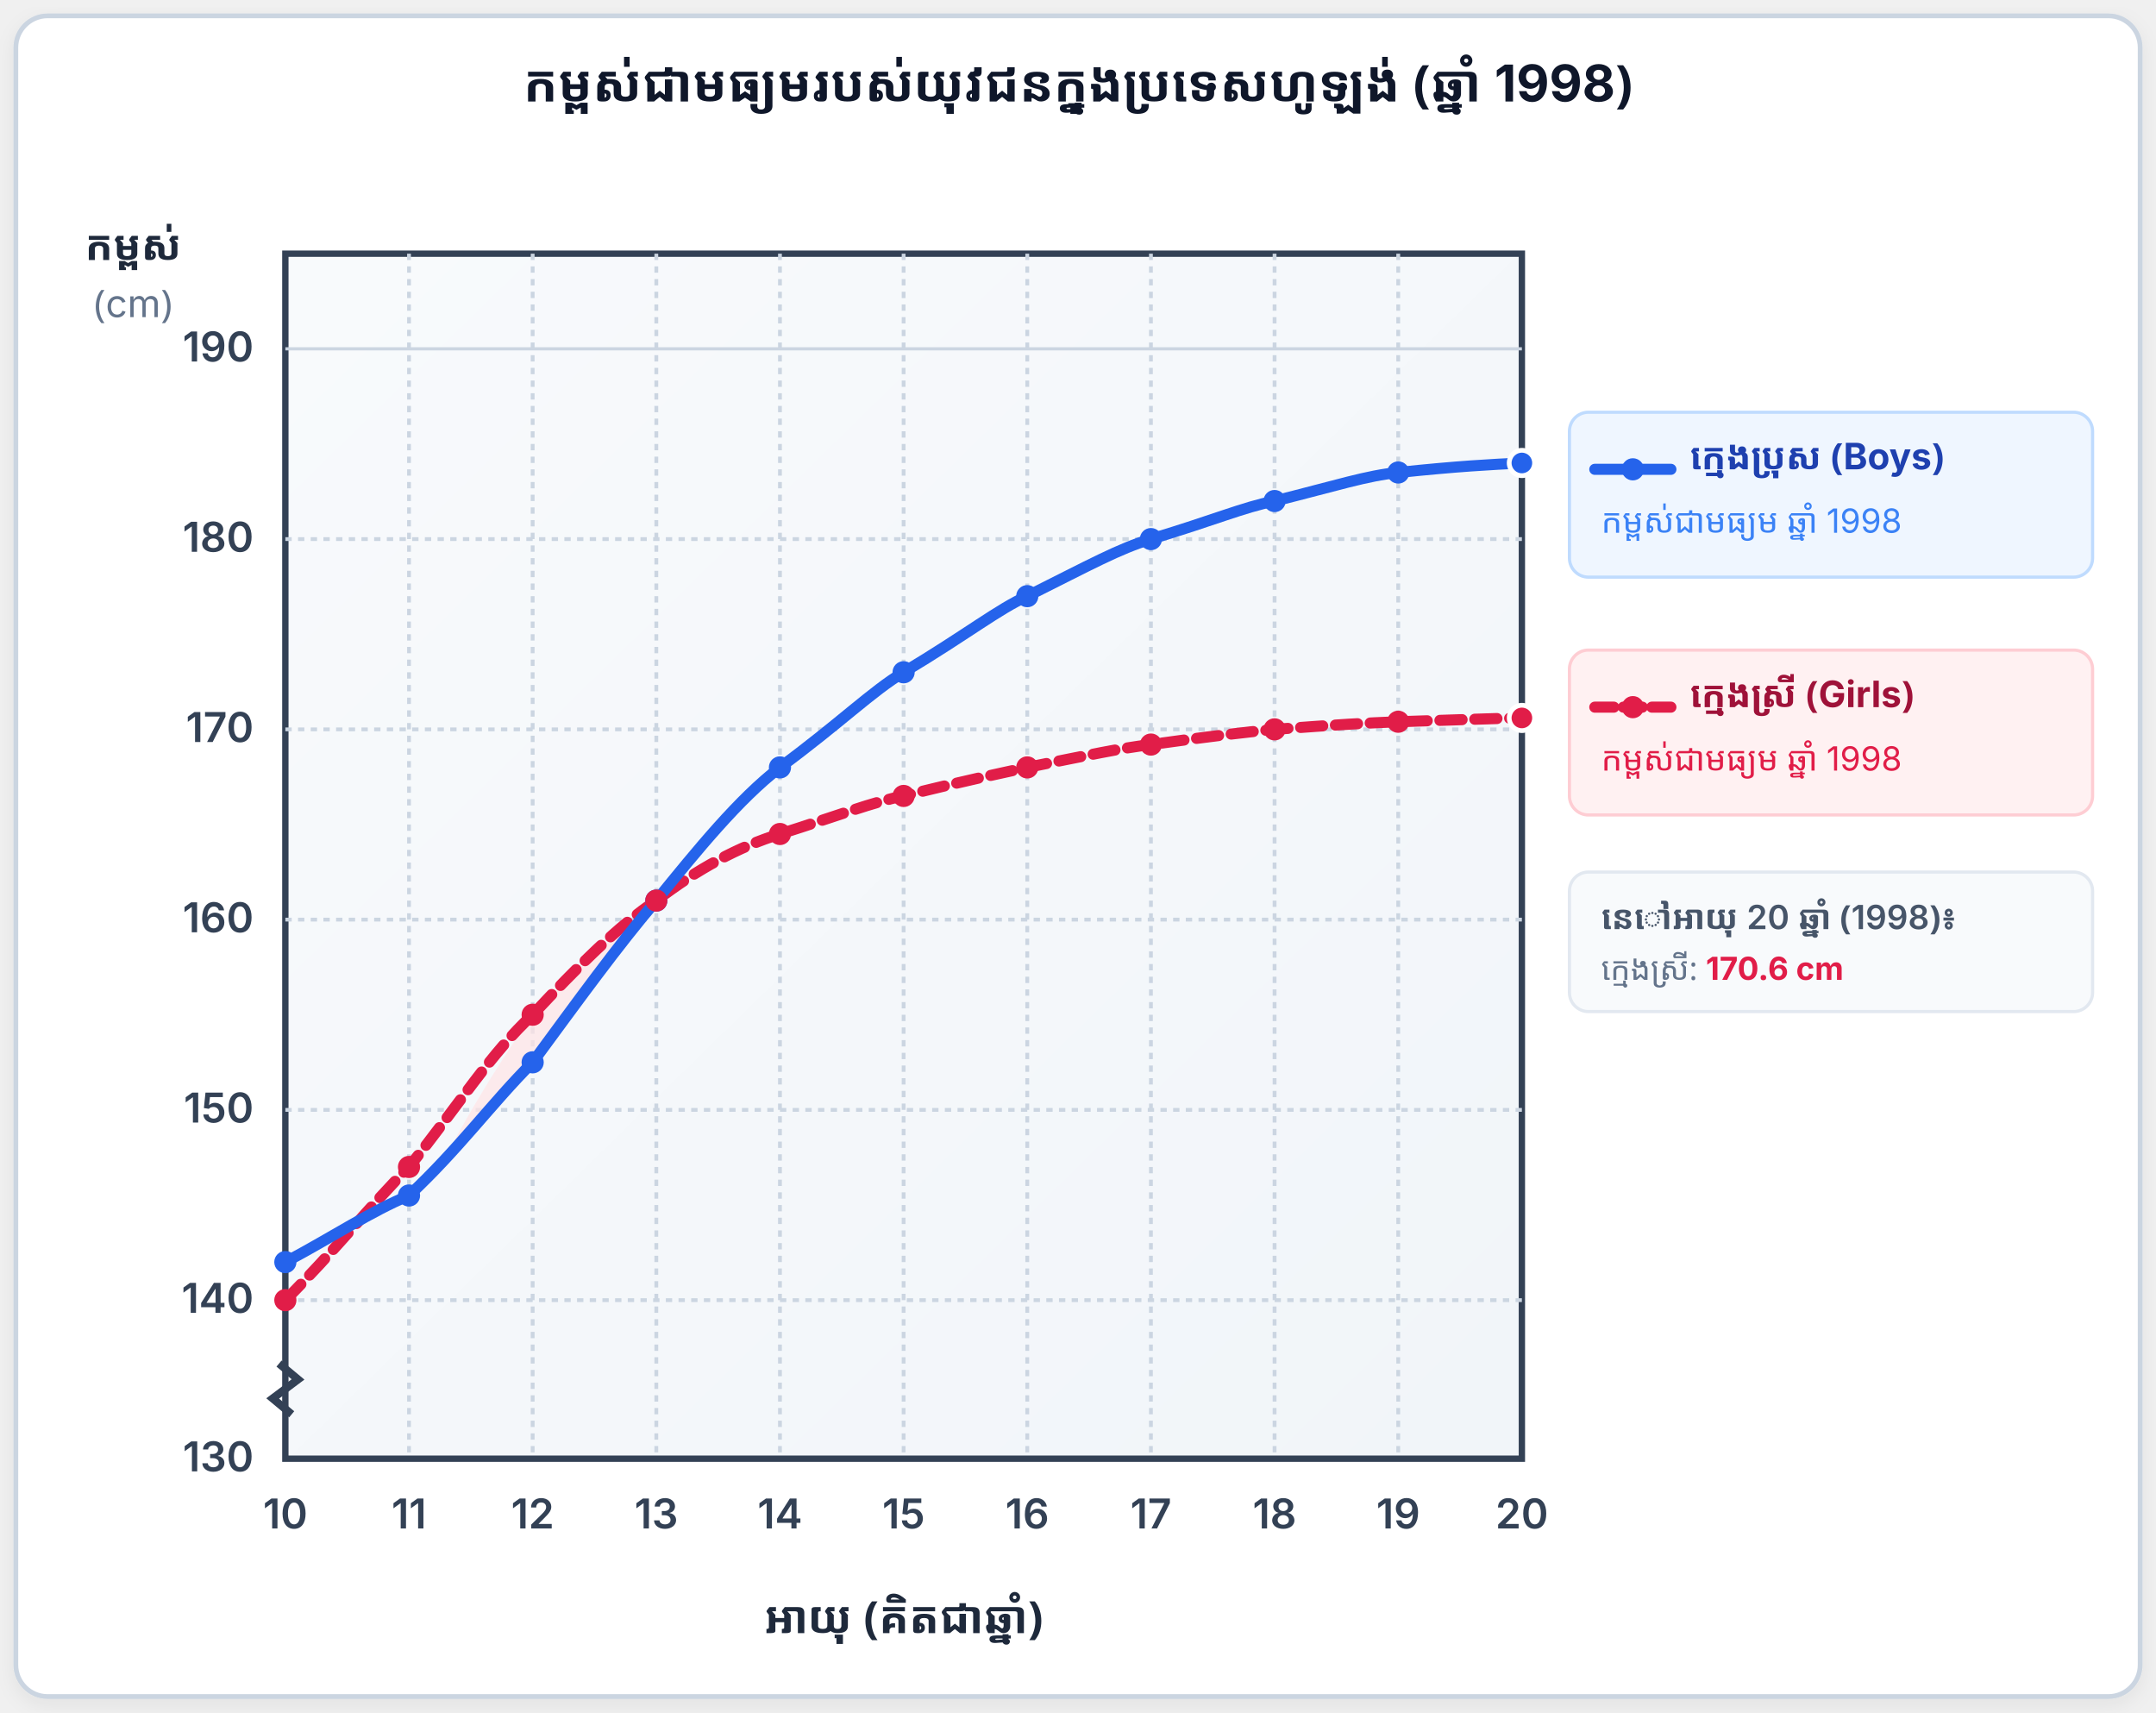
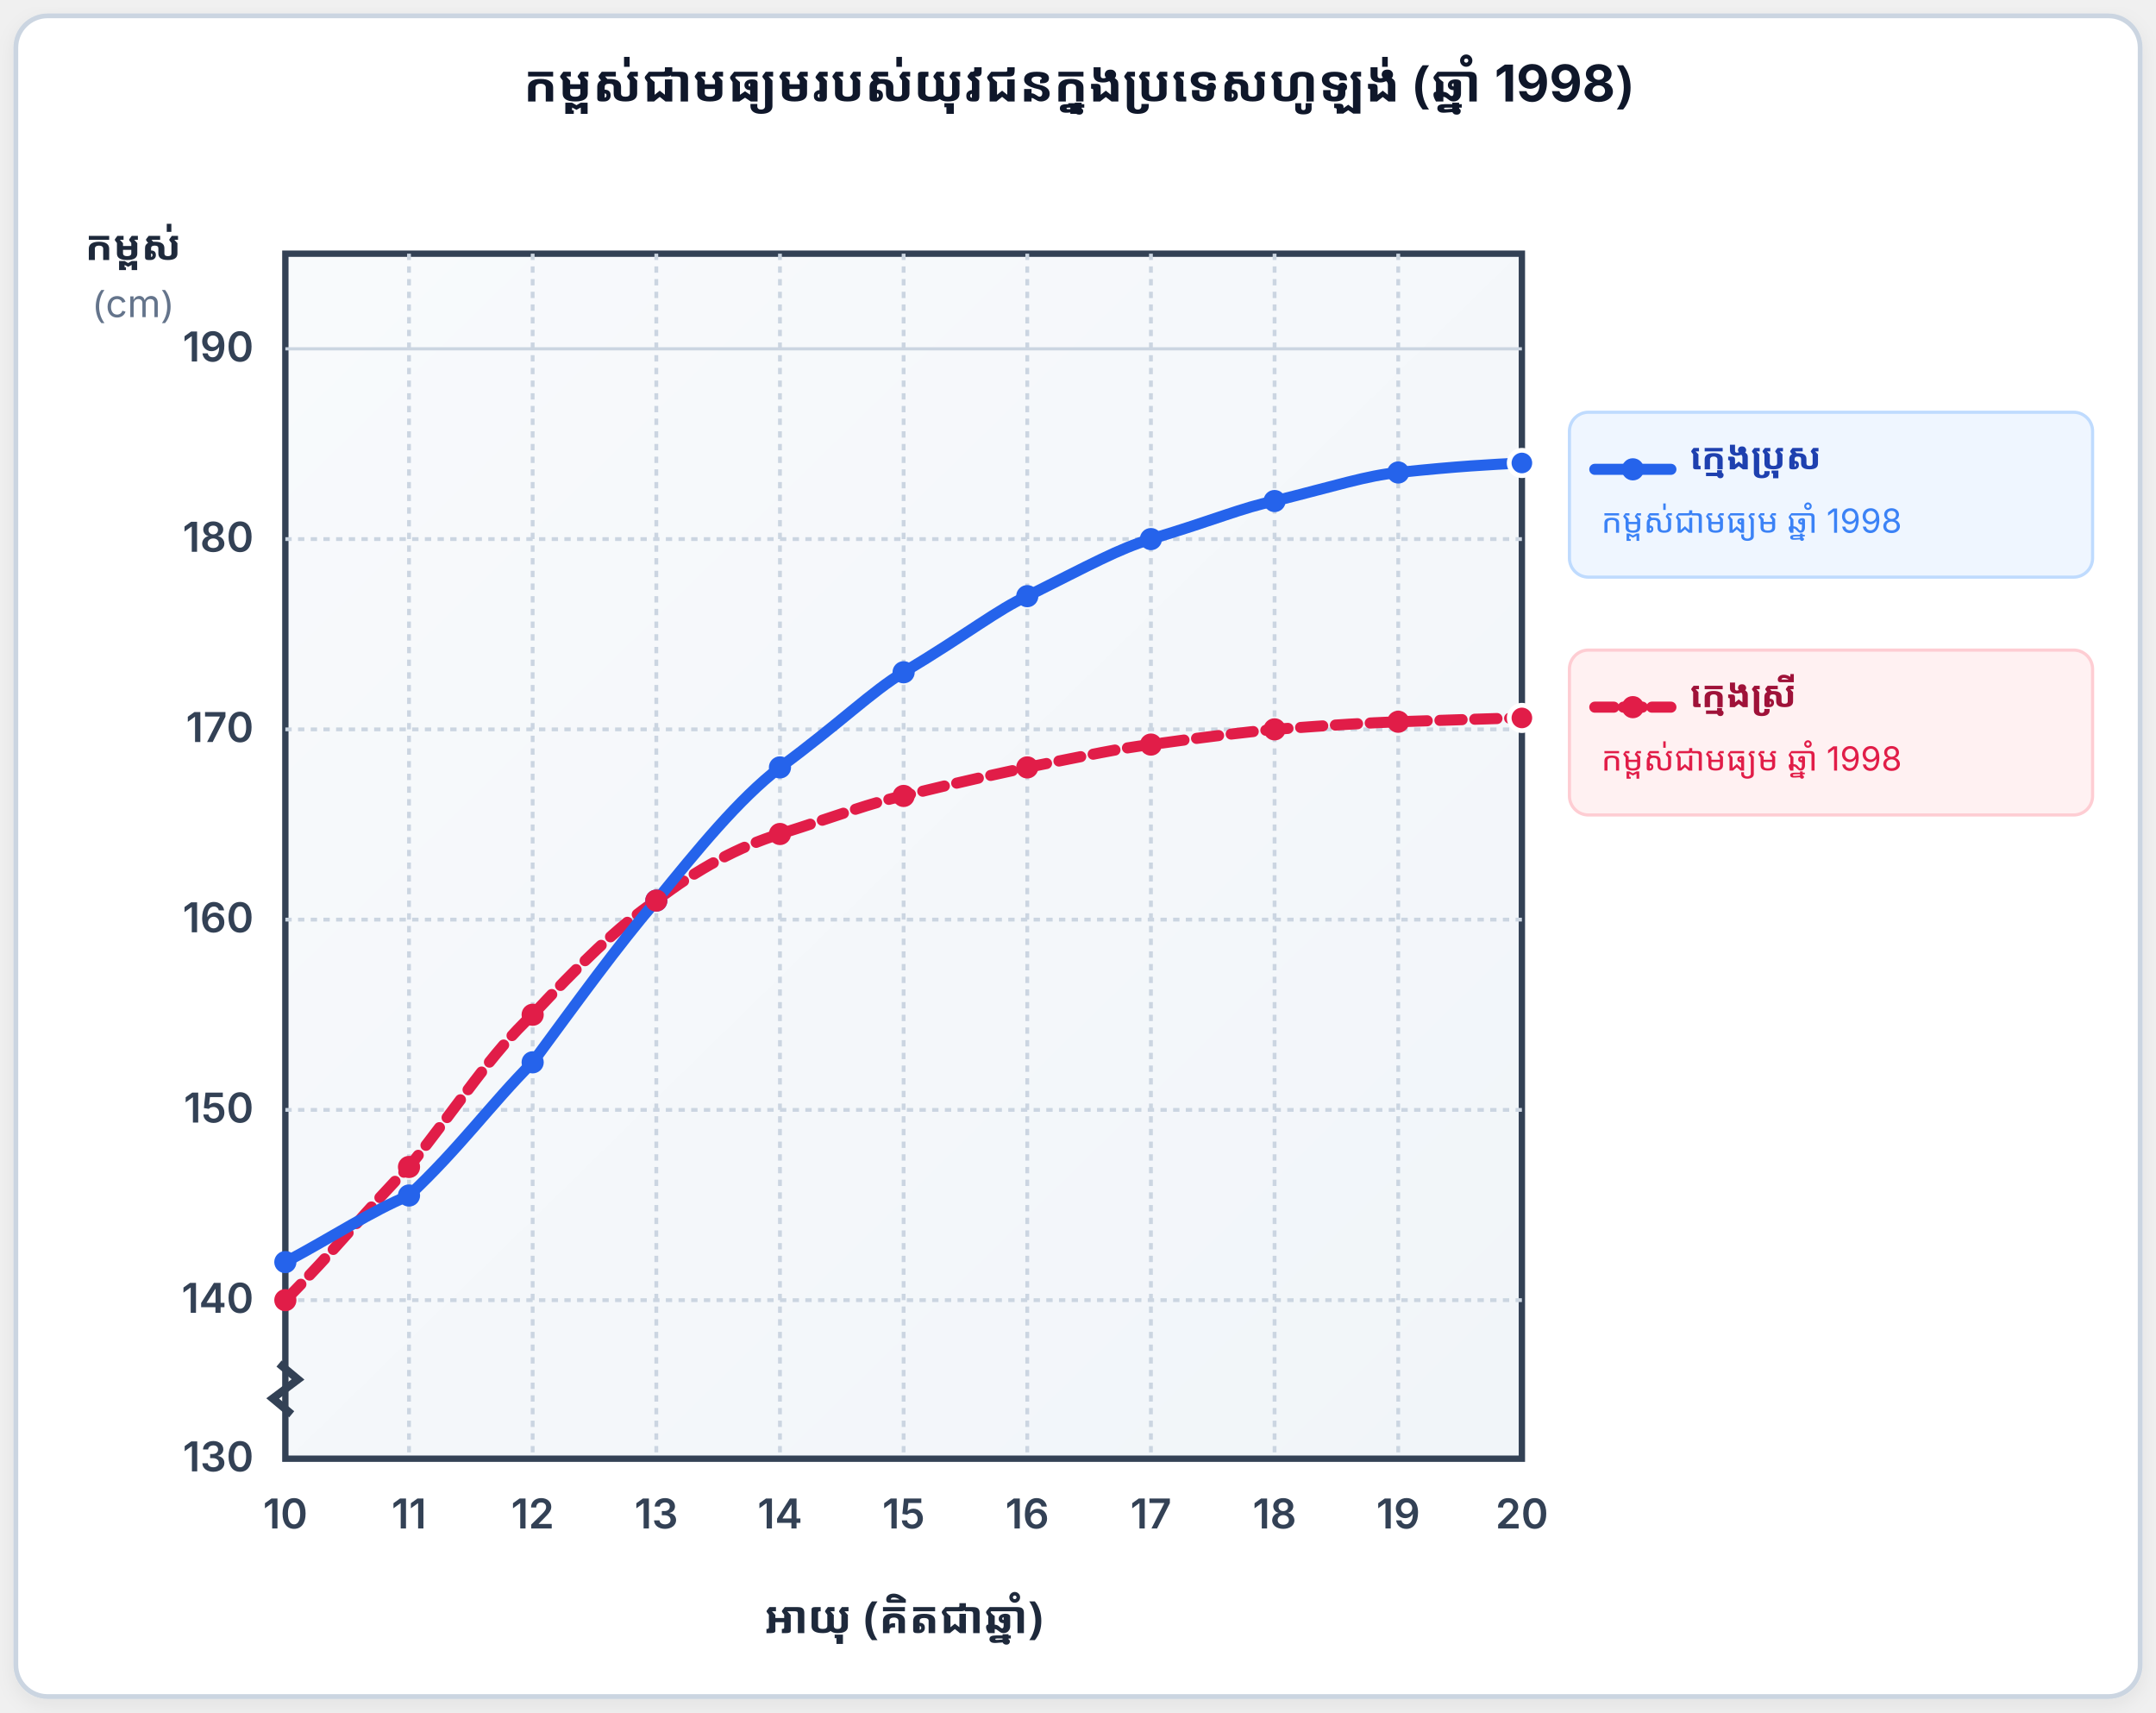
<svg xmlns="http://www.w3.org/2000/svg" viewBox="0 0 680 540" width="100%" height="100%" style="background:#ffffff; font-family:'Kantumruy Pro', 'Noto Sans Khmer', -apple-system, sans-serif;">
  <defs>
    <filter id="shadow" x="-5%" y="-5%" width="110%" height="110%">
      <feDropShadow dx="0" dy="2" stdDeviation="3" flood-opacity="0.06" />
    </filter>
    <linearGradient id="gridGrad" x1="0%" y1="0%" x2="100%" y2="100%">
      <stop offset="0%" stop-color="#f8fafc" />
      <stop offset="100%" stop-color="#f1f5f9" />
    </linearGradient>
  </defs>
  <rect x="5" y="5" width="670" height="530" rx="10" fill="#ffffff" stroke="#cbd5e1" stroke-width="1.5" filter="url(#shadow)" />
  <text x="340" y="32" text-anchor="middle" font-size="16" font-weight="bold" fill="#0f172a">កម្ពស់ជាមធ្យមរបស់យុវជនក្នុងប្រទេសហូឡង់ (ឆ្នាំ 1998)</text>
  <rect x="90" y="80" width="390" height="380" fill="url(#gridGrad)" stroke="#334155" stroke-width="2" />
  <line x1="90" y1="110" x2="480" y2="110" stroke="#cbd5e1" stroke-width="1" />
  <line x1="90" y1="170" x2="480" y2="170" stroke="#cbd5e1" stroke-width="1.2" stroke-dasharray="2,2" />
  <line x1="90" y1="230" x2="480" y2="230" stroke="#cbd5e1" stroke-width="1.2" stroke-dasharray="2,2" />
  <line x1="90" y1="290" x2="480" y2="290" stroke="#cbd5e1" stroke-width="1.2" stroke-dasharray="2,2" />
  <line x1="90" y1="350" x2="480" y2="350" stroke="#cbd5e1" stroke-width="1.2" stroke-dasharray="2,2" />
  <line x1="90" y1="410" x2="480" y2="410" stroke="#cbd5e1" stroke-width="1.2" stroke-dasharray="2,2" />
  <line x1="129" y1="80" x2="129" y2="460" stroke="#cbd5e1" stroke-width="1.2" stroke-dasharray="2,2" />
  <line x1="168" y1="80" x2="168" y2="460" stroke="#cbd5e1" stroke-width="1.2" stroke-dasharray="2,2" />
  <line x1="207" y1="80" x2="207" y2="460" stroke="#cbd5e1" stroke-width="1.2" stroke-dasharray="2,2" />
  <line x1="246" y1="80" x2="246" y2="460" stroke="#cbd5e1" stroke-width="1.2" stroke-dasharray="2,2" />
  <line x1="285" y1="80" x2="285" y2="460" stroke="#cbd5e1" stroke-width="1.2" stroke-dasharray="2,2" />
  <line x1="324" y1="80" x2="324" y2="460" stroke="#cbd5e1" stroke-width="1.2" stroke-dasharray="2,2" />
  <line x1="363" y1="80" x2="363" y2="460" stroke="#cbd5e1" stroke-width="1.2" stroke-dasharray="2,2" />
  <line x1="402" y1="80" x2="402" y2="460" stroke="#cbd5e1" stroke-width="1.2" stroke-dasharray="2,2" />
  <line x1="441" y1="80" x2="441" y2="460" stroke="#cbd5e1" stroke-width="1.2" stroke-dasharray="2,2" />
  <path d="M88,430 L94,435 L86,441 L92,446" fill="none" stroke="#334155" stroke-width="2.5" />
  <text x="80" y="114" text-anchor="end" font-size="13" font-weight="600" fill="#334155">190</text>
  <text x="80" y="174" text-anchor="end" font-size="13" font-weight="600" fill="#334155">180</text>
  <text x="80" y="234" text-anchor="end" font-size="13" font-weight="600" fill="#334155">170</text>
  <text x="80" y="294" text-anchor="end" font-size="13" font-weight="600" fill="#334155">160</text>
  <text x="80" y="354" text-anchor="end" font-size="13" font-weight="600" fill="#334155">150</text>
  <text x="80" y="414" text-anchor="end" font-size="13" font-weight="600" fill="#334155">140</text>
  <text x="80" y="464" text-anchor="end" font-size="13" font-weight="600" fill="#334155">130</text>
  <text x="42" y="82" text-anchor="middle" font-size="13" font-weight="bold" fill="#1e293b">កម្ពស់</text>
  <text x="42" y="100" text-anchor="middle" font-size="12" fill="#64748b">(cm)</text>
  <text x="90" y="482" text-anchor="middle" font-size="13" font-weight="600" fill="#334155">10</text>
  <text x="129" y="482" text-anchor="middle" font-size="13" font-weight="600" fill="#334155">11</text>
  <text x="168" y="482" text-anchor="middle" font-size="13" font-weight="600" fill="#334155">12</text>
  <text x="207" y="482" text-anchor="middle" font-size="13" font-weight="600" fill="#334155">13</text>
  <text x="246" y="482" text-anchor="middle" font-size="13" font-weight="600" fill="#334155">14</text>
  <text x="285" y="482" text-anchor="middle" font-size="13" font-weight="600" fill="#334155">15</text>
  <text x="324" y="482" text-anchor="middle" font-size="13" font-weight="600" fill="#334155">16</text>
  <text x="363" y="482" text-anchor="middle" font-size="13" font-weight="600" fill="#334155">17</text>
  <text x="402" y="482" text-anchor="middle" font-size="13" font-weight="600" fill="#334155">18</text>
  <text x="441" y="482" text-anchor="middle" font-size="13" font-weight="600" fill="#334155">19</text>
  <text x="480" y="482" text-anchor="middle" font-size="13" font-weight="600" fill="#334155">20</text>
  <text x="285" y="515" text-anchor="middle" font-size="14" font-weight="bold" fill="#1e293b">អាយុ (គិតជាឆ្នាំ)</text>
-   <path d="M137,372 C150,345 168,320 168,320 C185,302 207,284 207,284 C190,305 168,335 168,335 C150,355 137,372 137,372 Z" fill="#ffe4e6" opacity="0.7" />
  <path d="M 90,410 C 105,395 117,380 129,368 C 145,348 155,332 168,320 C 182,305 195,292 207,284 C 220,274 233,267 246,263 C 265,257 275,253 285,251 C 305,246 315,244 324,242 C 344,238 353,236 363,234.8 C 383,232 392,231 402,230 C 422,228.5 431,228 441,227.6 C 460,227 470,226.6 480,226.4" fill="none" stroke="#e11d48" stroke-width="3.5" stroke-dasharray="7,4" stroke-linecap="round" stroke-linejoin="round" />
  <path d="M 90,398 C 105,390 117,382 129,377 C 145,362 155,348 168,335 C 182,316 195,298 207,284 C 220,268 233,252 246,242 C 265,228 275,218 285,212 C 305,200 315,192 324,188 C 344,178 353,173 363,170 C 383,164 392,160 402,158 C 422,153 431,150 441,149 C 460,147 470,146.5 480,146" fill="none" stroke="#2563eb" stroke-width="3.5" stroke-linecap="round" stroke-linejoin="round" />
  <circle cx="90" cy="398" r="3.5" fill="#2563eb" />
  <circle cx="129" cy="377" r="3.5" fill="#2563eb" />
  <circle cx="168" cy="335" r="3.5" fill="#2563eb" />
  <circle cx="207" cy="284" r="3.5" fill="#2563eb" />
  <circle cx="246" cy="242" r="3.5" fill="#2563eb" />
  <circle cx="285" cy="212" r="3.5" fill="#2563eb" />
  <circle cx="324" cy="188" r="3.5" fill="#2563eb" />
  <circle cx="363" cy="170" r="3.5" fill="#2563eb" />
  <circle cx="402" cy="158" r="3.5" fill="#2563eb" />
  <circle cx="441" cy="149" r="3.5" fill="#2563eb" />
  <circle cx="480" cy="146" r="4" fill="#2563eb" stroke="#ffffff" stroke-width="1.5" />
  <circle cx="90" cy="410" r="3.5" fill="#e11d48" />
  <circle cx="129" cy="368" r="3.5" fill="#e11d48" />
  <circle cx="168" cy="320" r="3.5" fill="#e11d48" />
  <circle cx="207" cy="284" r="3.5" fill="#e11d48" />
  <circle cx="246" cy="263" r="3.5" fill="#e11d48" />
  <circle cx="285" cy="251" r="3.5" fill="#e11d48" />
  <circle cx="324" cy="242" r="3.5" fill="#e11d48" />
  <circle cx="363" cy="234.8" r="3.5" fill="#e11d48" />
  <circle cx="402" cy="230" r="3.5" fill="#e11d48" />
  <circle cx="441" cy="227.6" r="3.5" fill="#e11d48" />
  <circle cx="480" cy="226.4" r="4" fill="#e11d48" stroke="#ffffff" stroke-width="1.5" />
  <g transform="translate(495, 130)">
    <rect x="0" y="0" width="165" height="52" rx="6" fill="#eff6ff" stroke="#bfdbfe" stroke-width="1" />
    <line x1="8" y1="18" x2="32" y2="18" stroke="#2563eb" stroke-width="3.5" stroke-linecap="round" />
    <circle cx="20" cy="18" r="3.5" fill="#2563eb" />
-     <text x="38" y="18" font-size="11.5" font-weight="bold" fill="#1e40af">ក្មេងប្រុស (Boys)</text>
+     <text x="38" y="18" font-size="11.5" font-weight="bold" fill="#1e40af">ក្មេងប្រុស</text>
    <text x="10" y="38" font-size="10.5" fill="#3b82f6">កម្ពស់ជាមធ្យម ឆ្នាំ 1998</text>
  </g>
  <g transform="translate(495, 205)">
    <rect x="0" y="0" width="165" height="52" rx="6" fill="#fff1f2" stroke="#fecdd3" stroke-width="1" />
    <line x1="8" y1="18" x2="32" y2="18" stroke="#e11d48" stroke-width="3.5" stroke-dasharray="6,3" stroke-linecap="round" />
    <circle cx="20" cy="18" r="3.5" fill="#e11d48" />
-     <text x="38" y="18" font-size="11.5" font-weight="bold" fill="#9f1239">ក្មេងស្រី (Girls)</text>
+     <text x="38" y="18" font-size="11.5" font-weight="bold" fill="#9f1239">ក្មេងស្រី</text>
    <text x="10" y="38" font-size="10.5" fill="#e11d48">កម្ពស់ជាមធ្យម ឆ្នាំ 1998</text>
  </g>
-   <g transform="translate(495, 275)">
-     <rect x="0" y="0" width="165" height="44" rx="6" fill="#f8fafc" stroke="#e2e8f0" stroke-width="1" />
-     <text x="10" y="18" font-size="10.5" font-weight="600" fill="#475569">នៅអាយុ 20 ឆ្នាំ (1998)៖</text>
-     <text x="10" y="34" font-size="10" fill="#64748b">ក្មេងស្រី: <tspan font-weight="bold" fill="#e11d48">170.6 cm</tspan>
-     </text>
-   </g>
</svg>
